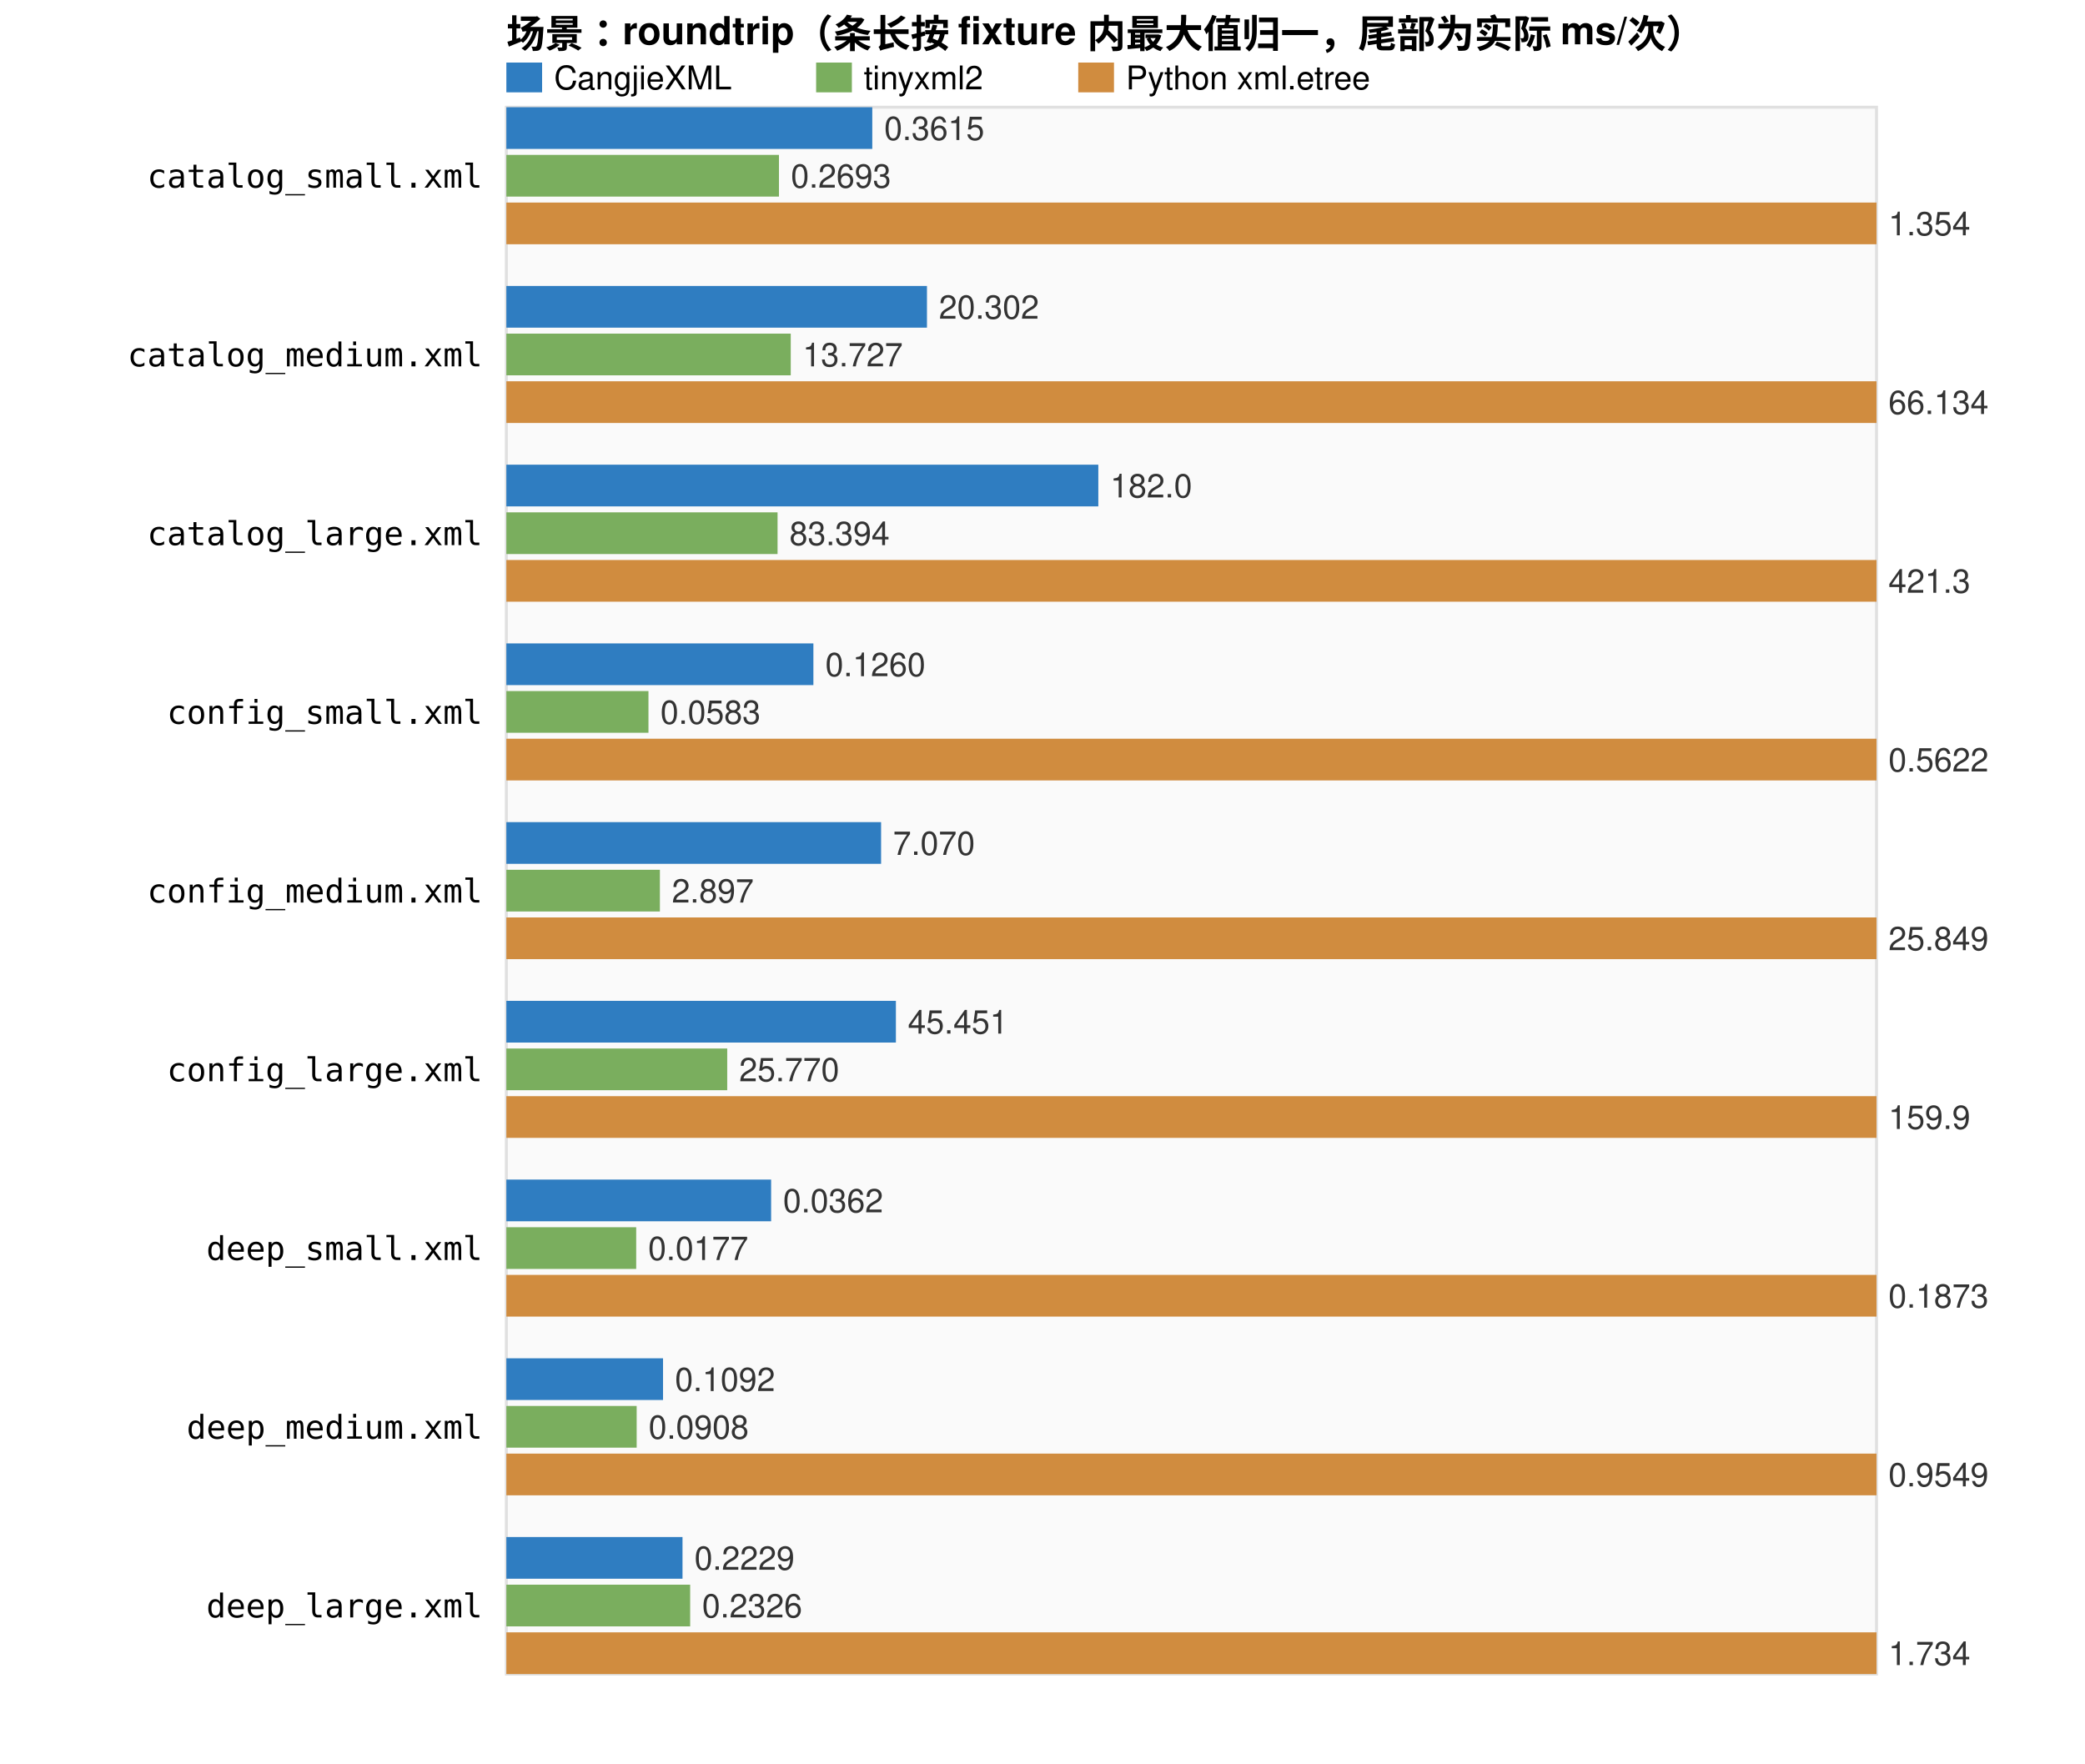
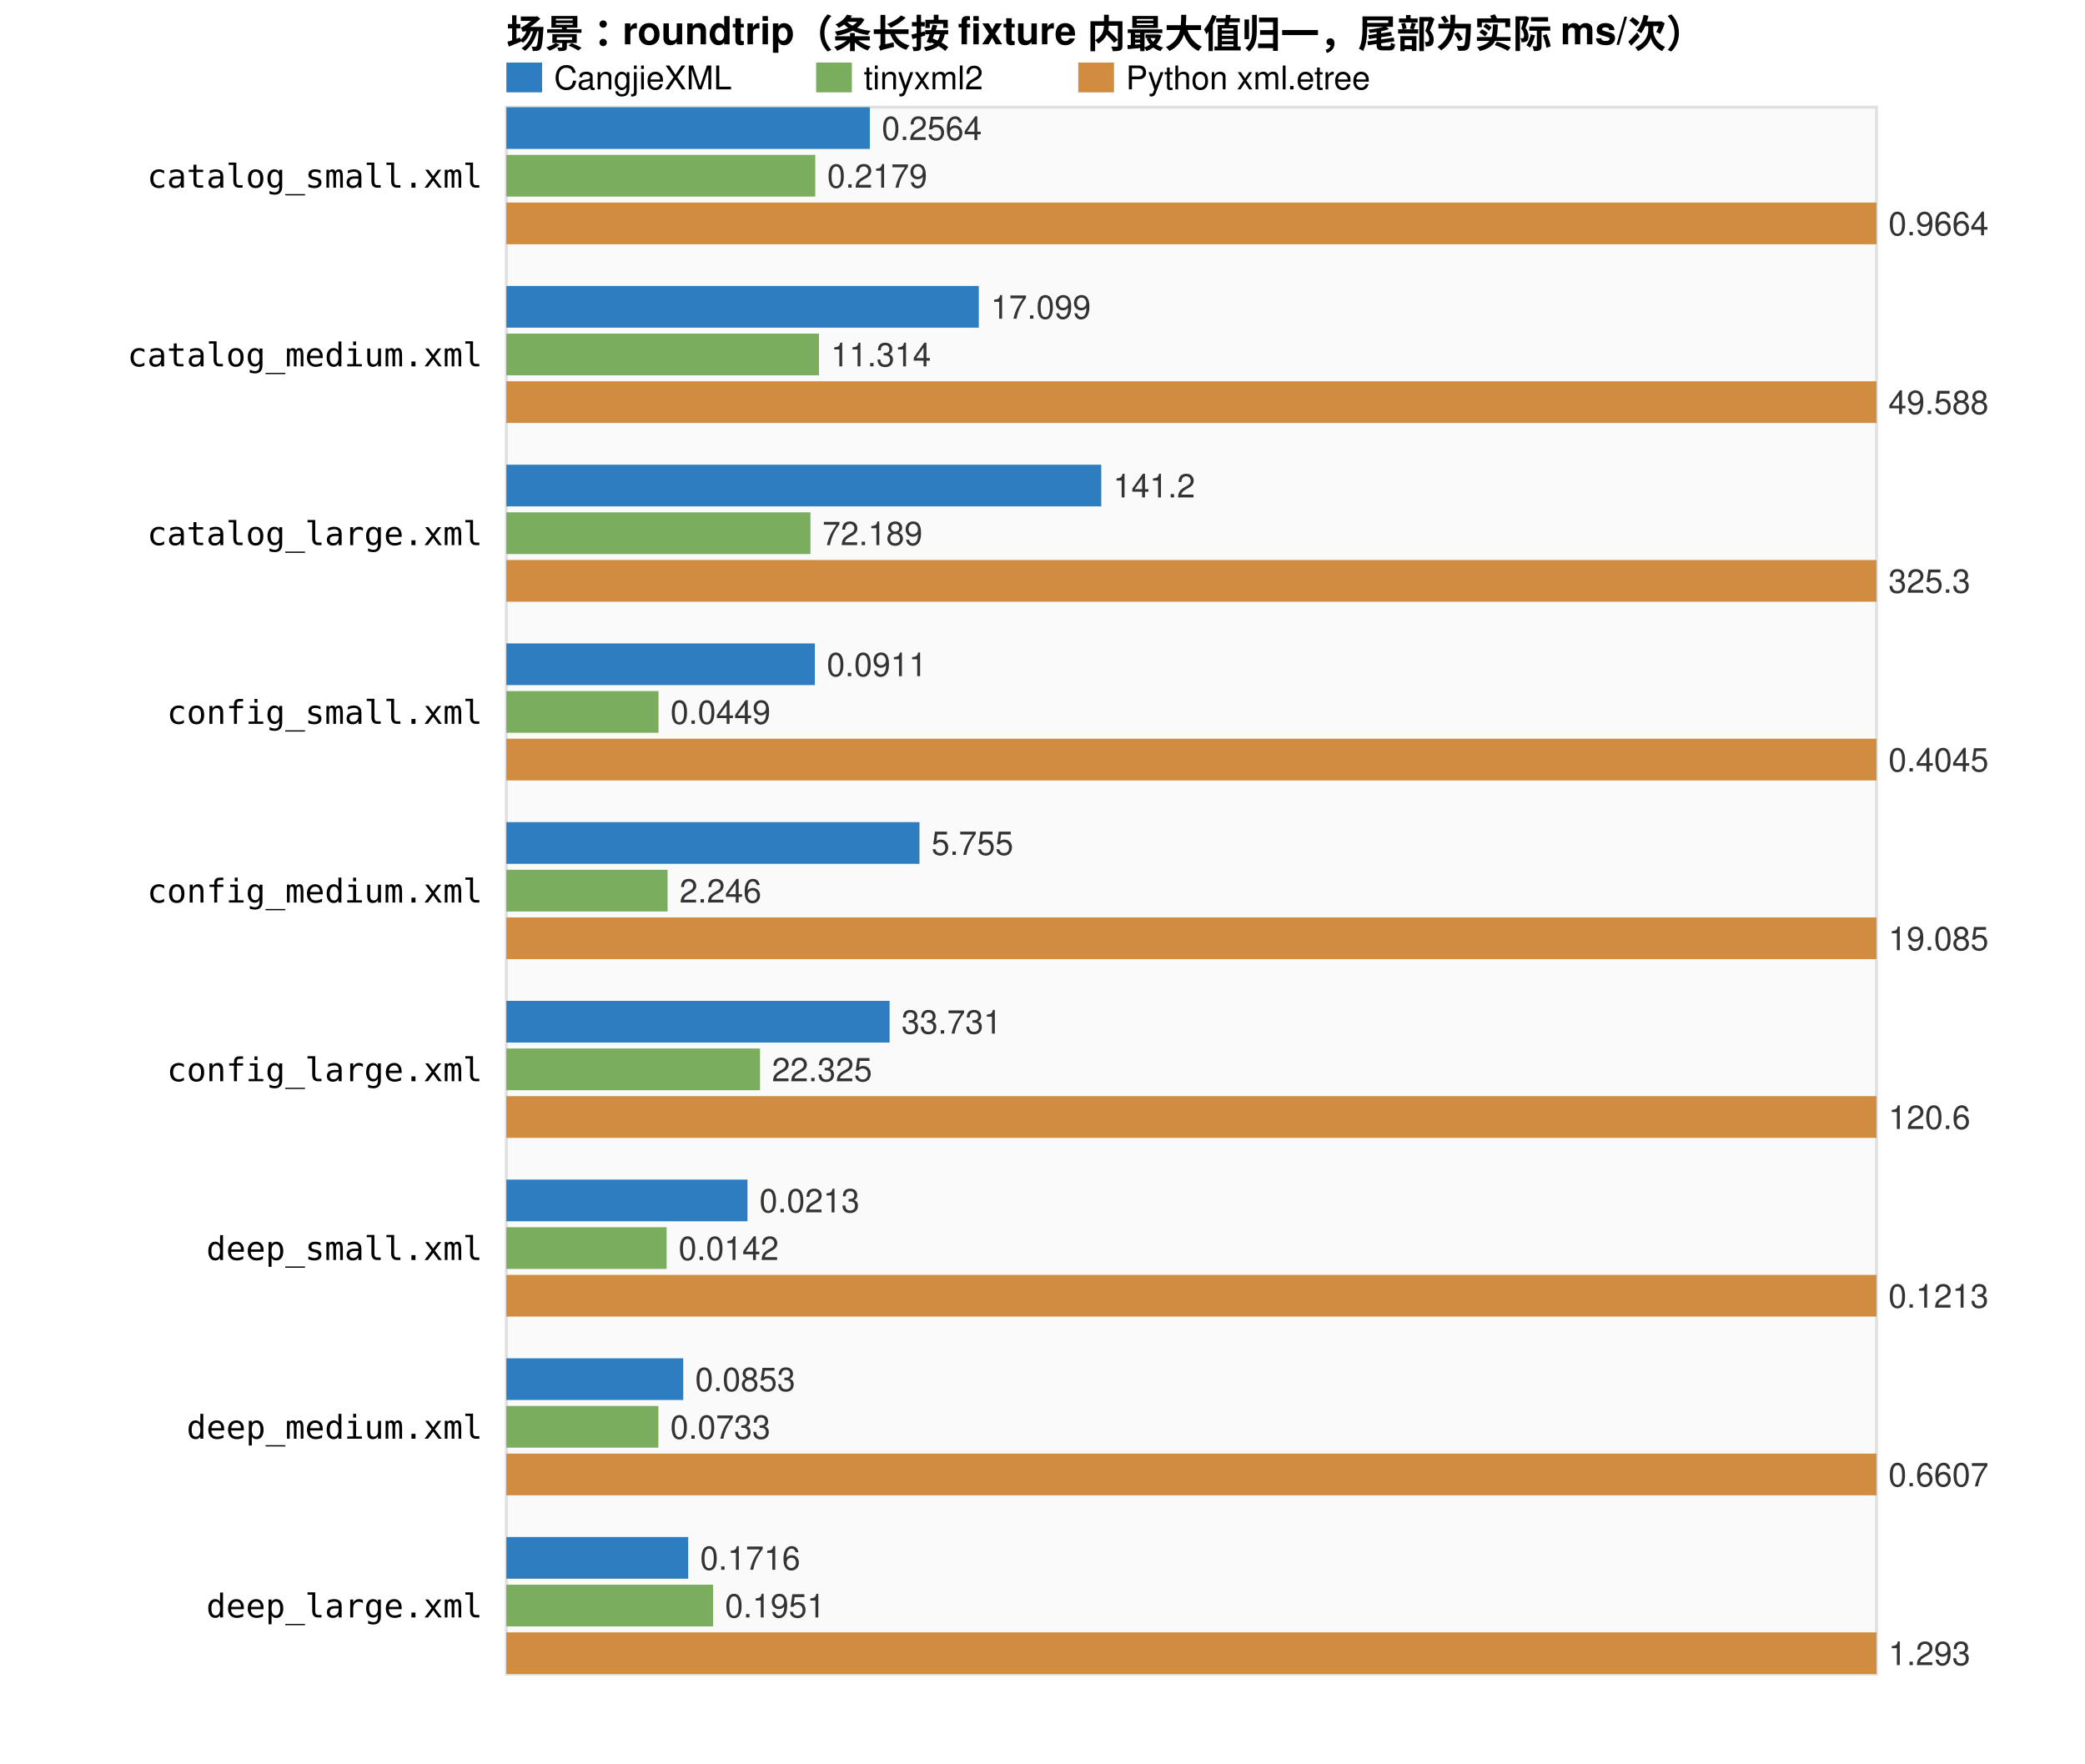
<svg xmlns="http://www.w3.org/2000/svg" viewBox="0 0 700 592" role="img" aria-label="roundtrip 场景对比直方图" font-family="-apple-system,Segoe UI,Helvetica,Arial,sans-serif" font-size="11">
  <text x="170" y="16" font-size="13" font-weight="600">场景：roundtrip（条长按 fixture 内最大值归一，尾部为实际 ms/次）</text>
  <rect x="170" y="21" width="12" height="10" fill="#2F7DC1" />
  <text x="186" y="30">CangjieXML</text>
  <rect x="274" y="21" width="12" height="10" fill="#7AAE5E" />
  <text x="290" y="30">tinyxml2</text>
  <rect x="362" y="21" width="12" height="10" fill="#D08C3F" />
  <text x="378" y="30">Python xml.etree</text>
  <rect x="170" y="36" width="460" height="526" fill="#fafafa" stroke="#e0e0e0" />
  <text x="162" y="63.0" text-anchor="end" font-family="ui-monospace,Menlo,Consolas,monospace">catalog_small.xml</text>
-   <rect x="170" y="36" width="122.85" height="14" fill="#2F7DC1" />
-   <text x="296.85" y="47" fill="#333">0.3615</text>
-   <rect x="170" y="52" width="91.52" height="14" fill="#7AAE5E" />
-   <text x="265.52" y="63" fill="#333">0.2693</text>
+   <rect x="170" y="36" width="122.03" height="14" fill="#2F7DC1" />
+   <text x="296.03" y="47" fill="#333">0.2564</text>
+   <rect x="170" y="52" width="103.71" height="14" fill="#7AAE5E" />
+   <text x="277.71" y="63" fill="#333">0.2179</text>
  <rect x="170" y="68" width="460.00" height="14" fill="#D08C3F" />
-   <text x="634.00" y="79" fill="#333">1.354</text>
+   <text x="634.00" y="79" fill="#333">0.9664</text>
  <text x="162" y="123.0" text-anchor="end" font-family="ui-monospace,Menlo,Consolas,monospace">catalog_medium.xml</text>
-   <rect x="170" y="96" width="141.21" height="14" fill="#2F7DC1" />
-   <text x="315.21" y="107" fill="#333">20.302</text>
-   <rect x="170" y="112" width="95.48" height="14" fill="#7AAE5E" />
-   <text x="269.48" y="123" fill="#333">13.727</text>
+   <rect x="170" y="96" width="158.62" height="14" fill="#2F7DC1" />
+   <text x="332.62" y="107" fill="#333">17.099</text>
+   <rect x="170" y="112" width="104.95" height="14" fill="#7AAE5E" />
+   <text x="278.95" y="123" fill="#333">11.314</text>
  <rect x="170" y="128" width="460.00" height="14" fill="#D08C3F" />
-   <text x="634.00" y="139" fill="#333">66.134</text>
+   <text x="634.00" y="139" fill="#333">49.588</text>
  <text x="162" y="183.0" text-anchor="end" font-family="ui-monospace,Menlo,Consolas,monospace">catalog_large.xml</text>
-   <rect x="170" y="156" width="198.74" height="14" fill="#2F7DC1" />
-   <text x="372.74" y="167" fill="#333">182.0</text>
-   <rect x="170" y="172" width="91.05" height="14" fill="#7AAE5E" />
-   <text x="265.05" y="183" fill="#333">83.394</text>
+   <rect x="170" y="156" width="199.73" height="14" fill="#2F7DC1" />
+   <text x="373.73" y="167" fill="#333">141.2</text>
+   <rect x="170" y="172" width="102.10" height="14" fill="#7AAE5E" />
+   <text x="276.10" y="183" fill="#333">72.189</text>
  <rect x="170" y="188" width="460.00" height="14" fill="#D08C3F" />
-   <text x="634.00" y="199" fill="#333">421.3</text>
+   <text x="634.00" y="199" fill="#333">325.3</text>
  <text x="162" y="243.0" text-anchor="end" font-family="ui-monospace,Menlo,Consolas,monospace">config_small.xml</text>
-   <rect x="170" y="216" width="103.08" height="14" fill="#2F7DC1" />
-   <text x="277.08" y="227" fill="#333">0.1260</text>
-   <rect x="170" y="232" width="47.71" height="14" fill="#7AAE5E" />
-   <text x="221.71" y="243" fill="#333">0.0583</text>
+   <rect x="170" y="216" width="103.57" height="14" fill="#2F7DC1" />
+   <text x="277.57" y="227" fill="#333">0.0911</text>
+   <rect x="170" y="232" width="51.08" height="14" fill="#7AAE5E" />
+   <text x="225.08" y="243" fill="#333">0.0449</text>
  <rect x="170" y="248" width="460.00" height="14" fill="#D08C3F" />
-   <text x="634.00" y="259" fill="#333">0.5622</text>
+   <text x="634.00" y="259" fill="#333">0.4045</text>
  <text x="162" y="303.0" text-anchor="end" font-family="ui-monospace,Menlo,Consolas,monospace">config_medium.xml</text>
-   <rect x="170" y="276" width="125.81" height="14" fill="#2F7DC1" />
-   <text x="299.81" y="287" fill="#333">7.070</text>
-   <rect x="170" y="292" width="51.55" height="14" fill="#7AAE5E" />
-   <text x="225.55" y="303" fill="#333">2.897</text>
+   <rect x="170" y="276" width="138.70" height="14" fill="#2F7DC1" />
+   <text x="312.70" y="287" fill="#333">5.755</text>
+   <rect x="170" y="292" width="54.13" height="14" fill="#7AAE5E" />
+   <text x="228.13" y="303" fill="#333">2.246</text>
  <rect x="170" y="308" width="460.00" height="14" fill="#D08C3F" />
-   <text x="634.00" y="319" fill="#333">25.849</text>
+   <text x="634.00" y="319" fill="#333">19.085</text>
  <text x="162" y="363.0" text-anchor="end" font-family="ui-monospace,Menlo,Consolas,monospace">config_large.xml</text>
-   <rect x="170" y="336" width="130.78" height="14" fill="#2F7DC1" />
-   <text x="304.78" y="347" fill="#333">45.451</text>
-   <rect x="170" y="352" width="74.15" height="14" fill="#7AAE5E" />
-   <text x="248.15" y="363" fill="#333">25.770</text>
+   <rect x="170" y="336" width="128.66" height="14" fill="#2F7DC1" />
+   <text x="302.66" y="347" fill="#333">33.731</text>
+   <rect x="170" y="352" width="85.16" height="14" fill="#7AAE5E" />
+   <text x="259.16" y="363" fill="#333">22.325</text>
  <rect x="170" y="368" width="460.00" height="14" fill="#D08C3F" />
-   <text x="634.00" y="379" fill="#333">159.9</text>
+   <text x="634.00" y="379" fill="#333">120.6</text>
  <text x="162" y="423.0" text-anchor="end" font-family="ui-monospace,Menlo,Consolas,monospace">deep_small.xml</text>
-   <rect x="170" y="396" width="88.89" height="14" fill="#2F7DC1" />
-   <text x="262.89" y="407" fill="#333">0.0362</text>
-   <rect x="170" y="412" width="43.59" height="14" fill="#7AAE5E" />
-   <text x="217.59" y="423" fill="#333">0.0177</text>
+   <rect x="170" y="396" width="80.95" height="14" fill="#2F7DC1" />
+   <text x="254.95" y="407" fill="#333">0.0213</text>
+   <rect x="170" y="412" width="53.81" height="14" fill="#7AAE5E" />
+   <text x="227.81" y="423" fill="#333">0.0142</text>
  <rect x="170" y="428" width="460.00" height="14" fill="#D08C3F" />
-   <text x="634.00" y="439" fill="#333">0.1873</text>
+   <text x="634.00" y="439" fill="#333">0.1213</text>
  <text x="162" y="483.0" text-anchor="end" font-family="ui-monospace,Menlo,Consolas,monospace">deep_medium.xml</text>
-   <rect x="170" y="456" width="52.60" height="14" fill="#2F7DC1" />
-   <text x="226.60" y="467" fill="#333">0.1092</text>
-   <rect x="170" y="472" width="43.75" height="14" fill="#7AAE5E" />
-   <text x="217.75" y="483" fill="#333">0.0908</text>
+   <rect x="170" y="456" width="59.38" height="14" fill="#2F7DC1" />
+   <text x="233.38" y="467" fill="#333">0.0853</text>
+   <rect x="170" y="472" width="51.03" height="14" fill="#7AAE5E" />
+   <text x="225.03" y="483" fill="#333">0.0733</text>
  <rect x="170" y="488" width="460.00" height="14" fill="#D08C3F" />
-   <text x="634.00" y="499" fill="#333">0.9549</text>
+   <text x="634.00" y="499" fill="#333">0.6607</text>
  <text x="162" y="543.0" text-anchor="end" font-family="ui-monospace,Menlo,Consolas,monospace">deep_large.xml</text>
-   <rect x="170" y="516" width="59.14" height="14" fill="#2F7DC1" />
-   <text x="233.14" y="527" fill="#333">0.2229</text>
-   <rect x="170" y="532" width="61.71" height="14" fill="#7AAE5E" />
-   <text x="235.71" y="543" fill="#333">0.2326</text>
+   <rect x="170" y="516" width="61.05" height="14" fill="#2F7DC1" />
+   <text x="235.05" y="527" fill="#333">0.1716</text>
+   <rect x="170" y="532" width="69.40" height="14" fill="#7AAE5E" />
+   <text x="243.40" y="543" fill="#333">0.1951</text>
  <rect x="170" y="548" width="460.00" height="14" fill="#D08C3F" />
-   <text x="634.00" y="559" fill="#333">1.734</text>
+   <text x="634.00" y="559" fill="#333">1.293</text>
</svg>
